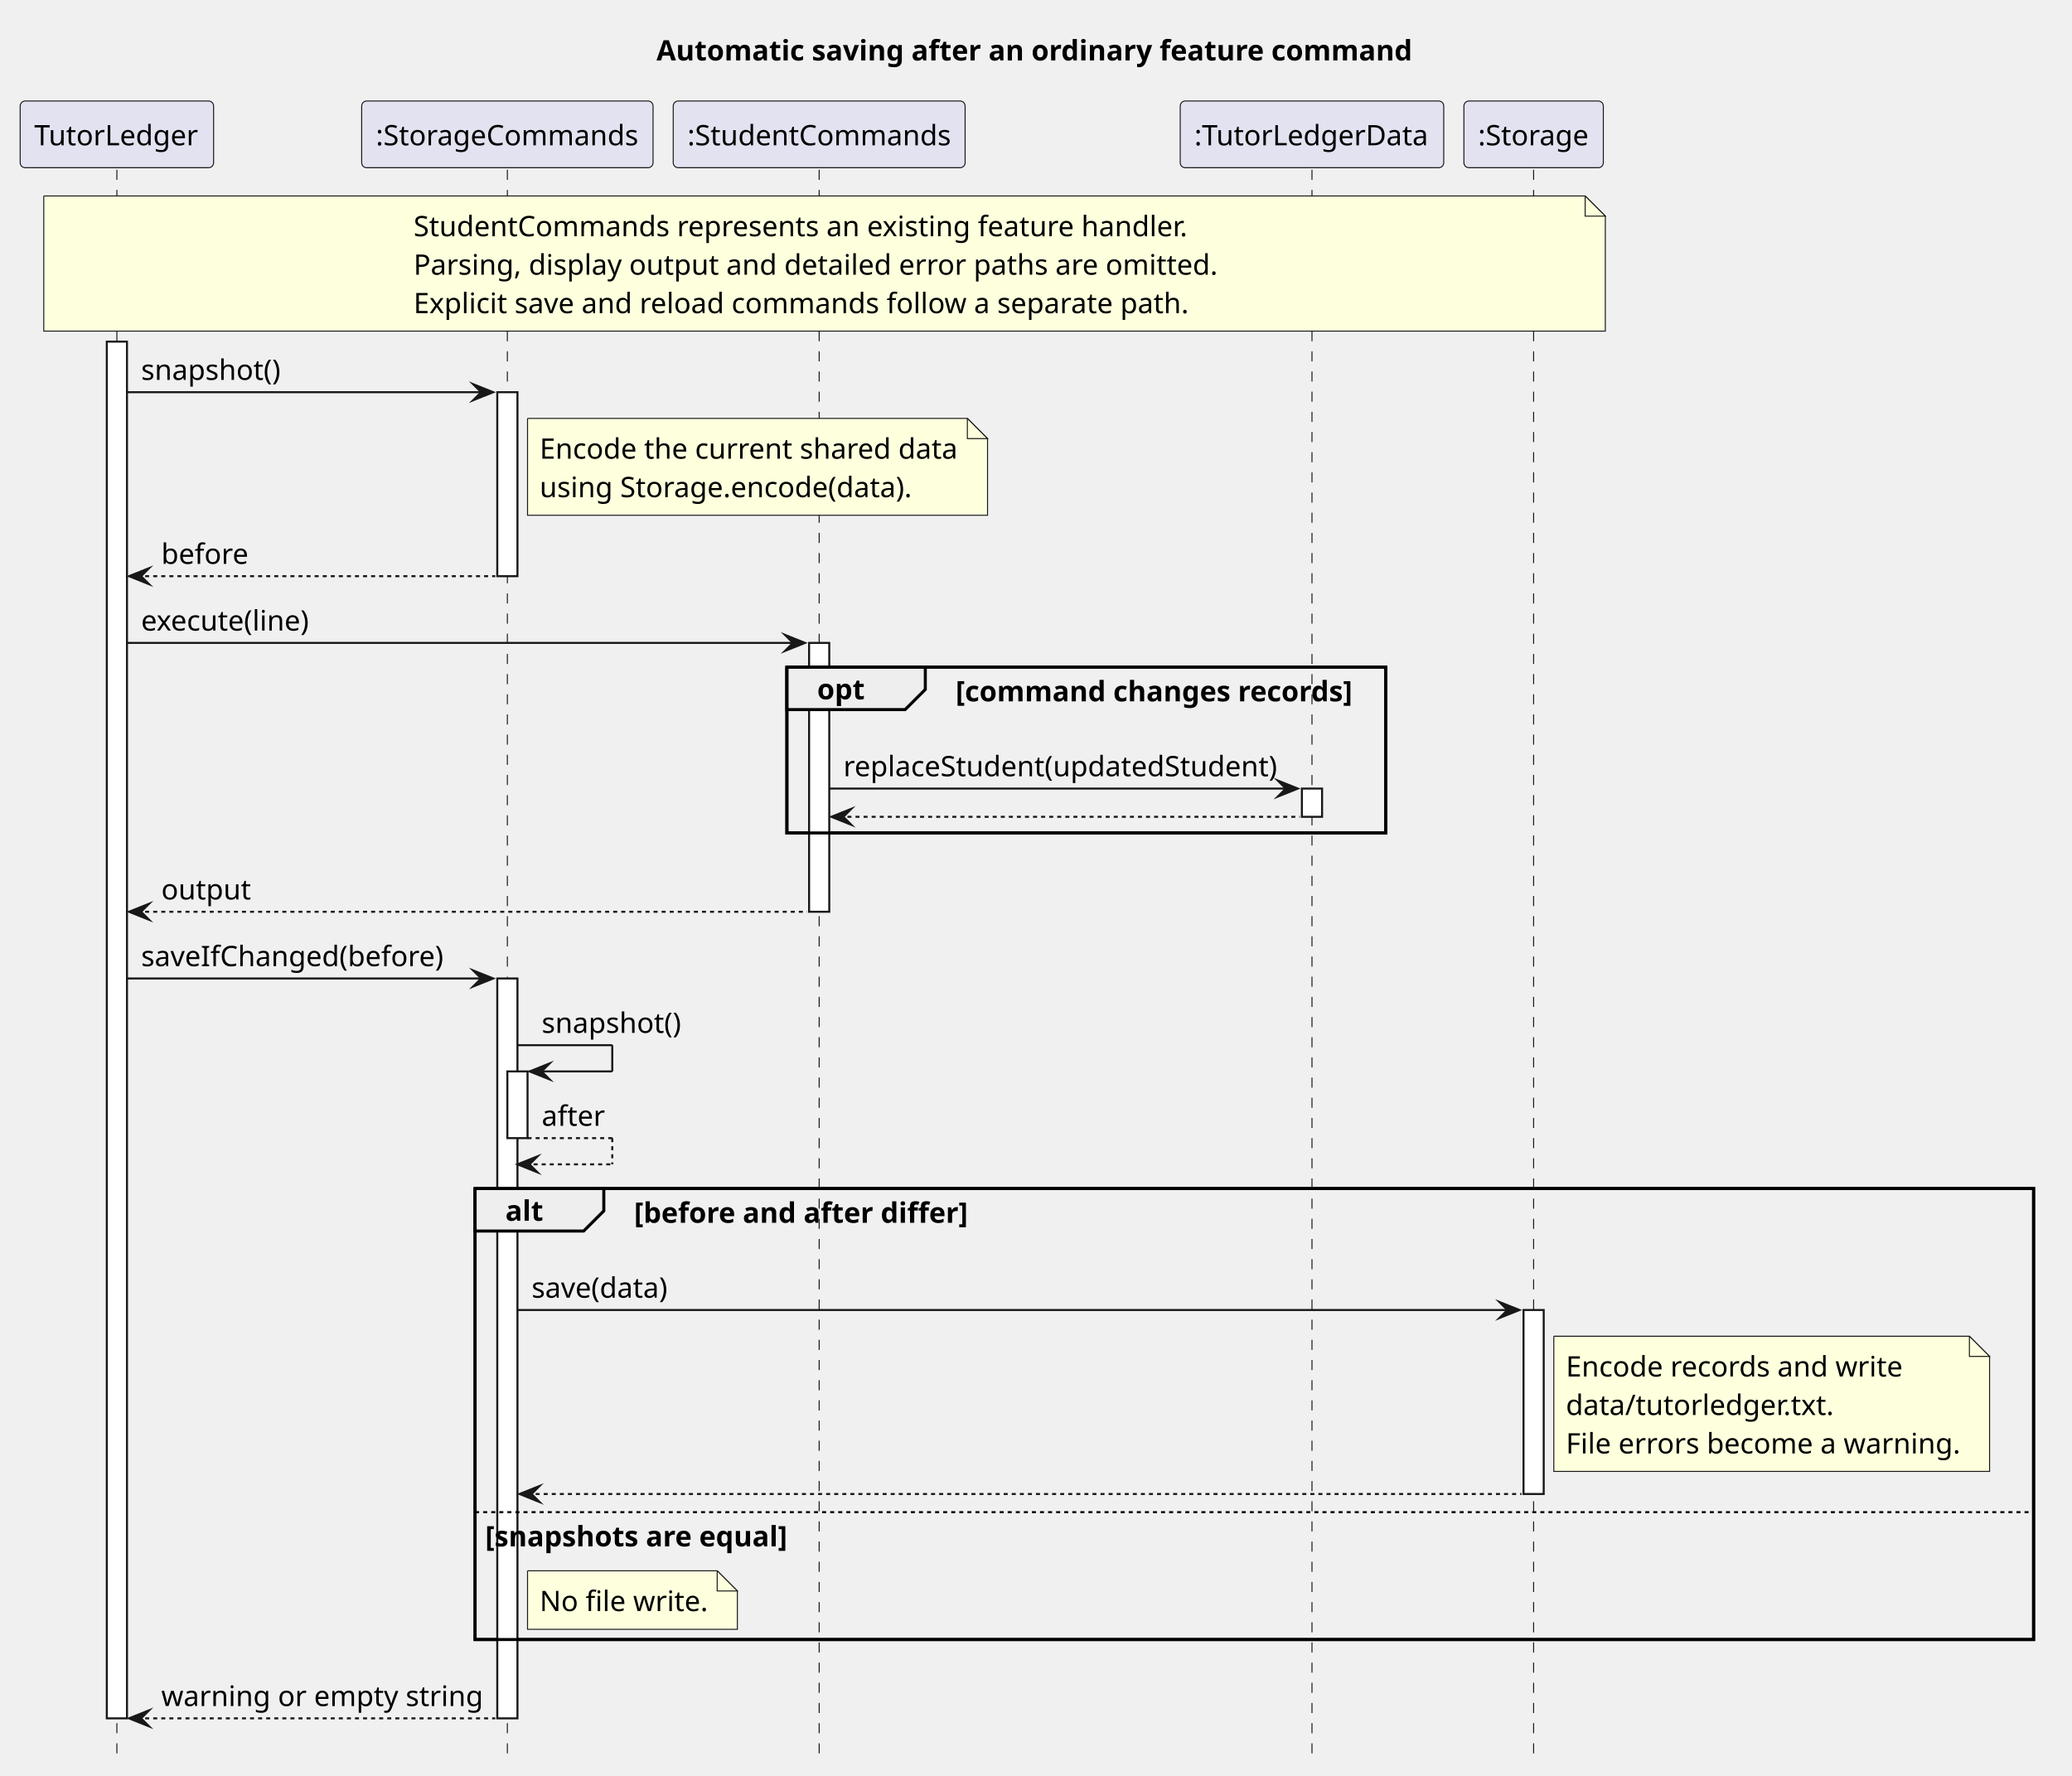
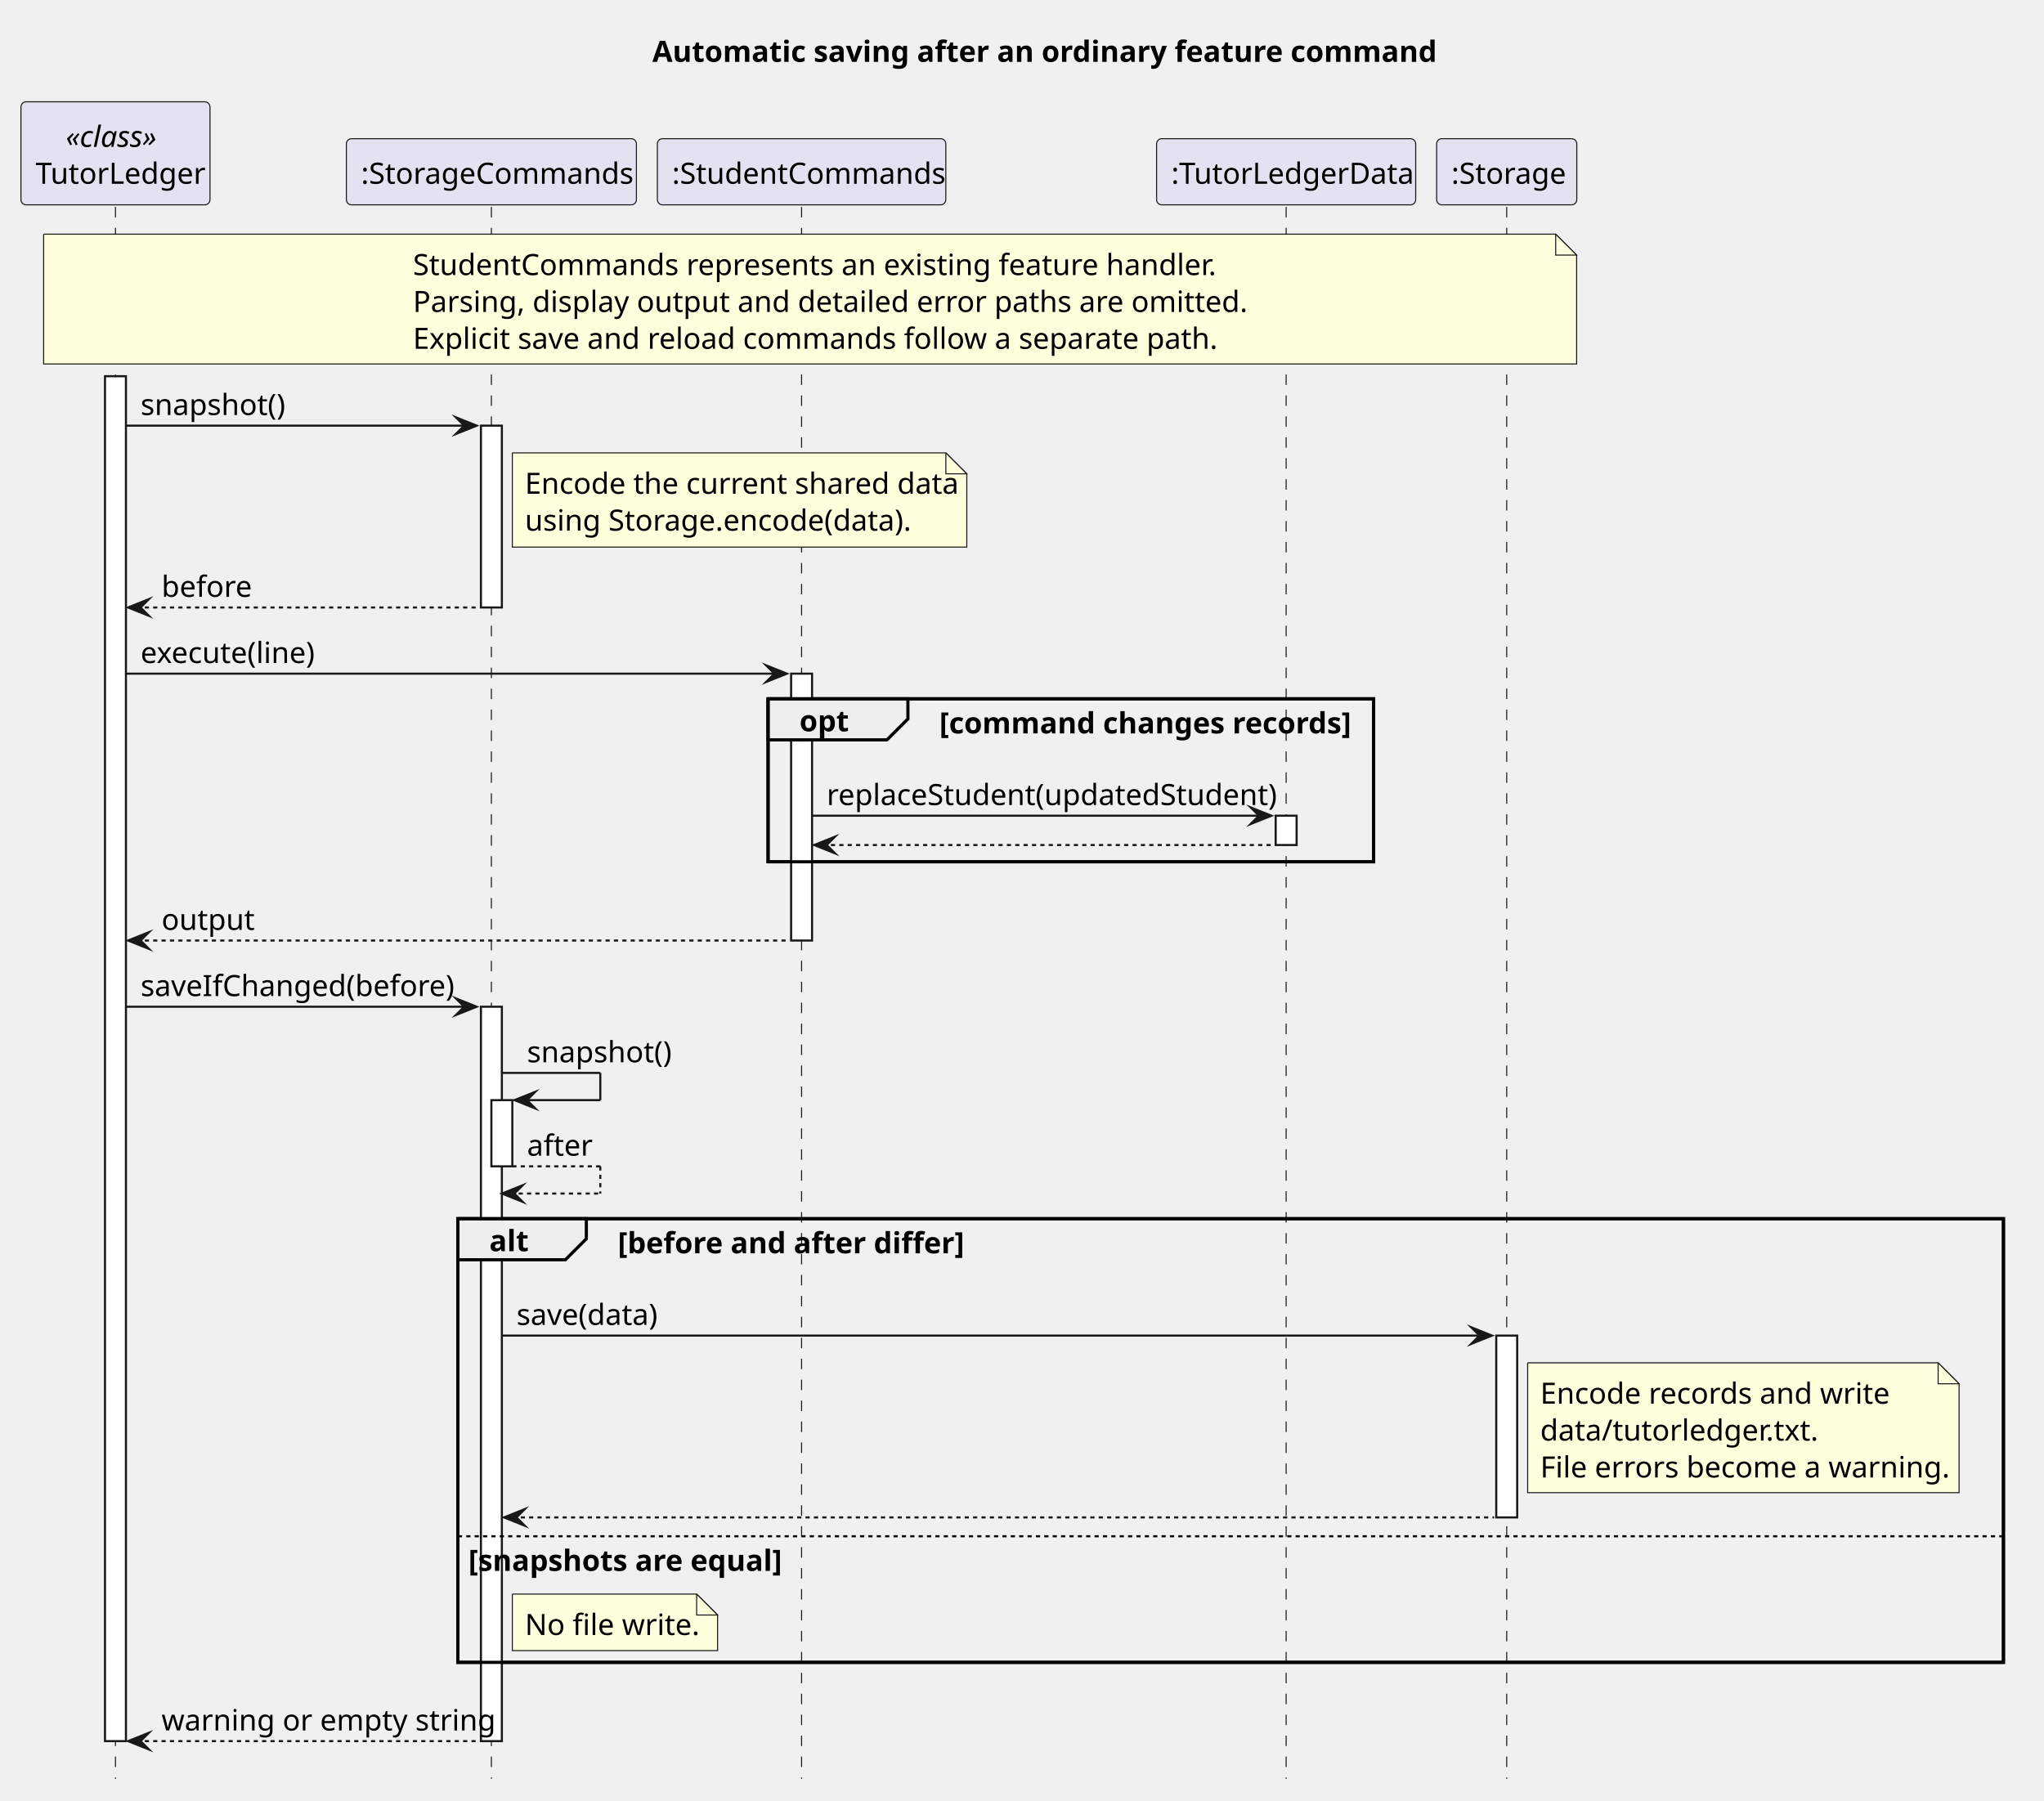
- <svg xmlns="http://www.w3.org/2000/svg" version="1.1" data-diagram-type="SEQUENCE" style="width:1027px;height:880px;background:#FFFFFF;" width="1027px" height="880px" viewBox="0 0 1027 880" zoomAndPan="magnify" preserveAspectRatio="none" contentStyleType="text/css">
+ <svg xmlns="http://www.w3.org/2000/svg" version="1.1" data-diagram-type="SEQUENCE" style="width:976px;height:860px;background:#FFFFFF;" width="976px" height="860px" viewBox="0 0 976 860" zoomAndPan="magnify" preserveAspectRatio="none" contentStyleType="text/css">
  <defs />
  <g font-family="sans-serif" lengthAdjust="spacing">
    <g class="title" data-source-line="5">
-       <text x="325.39" y="29.966" fill="#000" font-size="14" textLength="375.184" font-weight="700">Automatic saving after an ordinary feature command</text>
+       <text x="311.499" y="29.533" fill="#000" font-size="14" textLength="351.641" font-weight="700">Automatic saving after an ordinary feature command</text>
    </g>
-     <rect x="390.029" y="330.679" width="296.835" height="82.204" fill="none" style="stroke:#000;stroke-width:1.5;" />
-     <rect x="235.479" y="589.155" width="772.485" height="223.543" fill="none" style="stroke:#000;stroke-width:1.5;" />
+     <rect x="366.754" y="333.703" width="289.151" height="77.828" fill="none" style="stroke:#000;stroke-width:1.5;" />
+     <rect x="218.637" y="581.969" width="738" height="211.875" fill="none" style="stroke:#000;stroke-width:1.5;" />
    <g class="participant-lifeline" data-qualified-name="Main" data-entity-uid="part1" id="part1-lifeline" data-source-line="7">
      <g>
-         <rect x="54.436" y="84.136" width="8" height="785.63" fill="#000" fill-opacity="0" />
-         <line x1="57.936" y1="84.136" x2="57.936" y2="869.766" style="stroke:#181818;stroke-width:0.5;stroke-dasharray:5,5;" />
+         <rect x="51.634" y="98.828" width="8" height="750.625" fill="#000" fill-opacity="0" />
+         <line x1="55.134" y1="98.828" x2="55.134" y2="849.453" style="stroke:#181818;stroke-width:0.5;stroke-dasharray:5,5;" />
      </g>
    </g>
    <g>
-       <rect x="52.936" y="169.34" width="10" height="682.426" fill="#FFF" style="stroke:#181818;stroke-width:1;" />
+       <rect x="50.134" y="179.656" width="10" height="651.797" fill="#FFF" style="stroke:#181818;stroke-width:1;" />
    </g>
    <g class="participant-lifeline" data-qualified-name="Persistence" data-entity-uid="part2" id="part2-lifeline" data-source-line="8">
      <g>
-         <rect x="247.979" y="84.136" width="8" height="785.63" fill="#000" fill-opacity="0" />
-         <line x1="251.479" y1="84.136" x2="251.479" y2="869.766" style="stroke:#181818;stroke-width:0.5;stroke-dasharray:5,5;" />
+         <rect x="231.137" y="98.828" width="8" height="750.625" fill="#000" fill-opacity="0" />
+         <line x1="234.637" y1="98.828" x2="234.637" y2="849.453" style="stroke:#181818;stroke-width:0.5;stroke-dasharray:5,5;" />
      </g>
    </g>
    <g>
-       <rect x="246.479" y="194.408" width="10" height="91.204" fill="#FFF" style="stroke:#181818;stroke-width:1;" />
+       <rect x="229.637" y="203.266" width="10" height="86.828" fill="#FFF" style="stroke:#181818;stroke-width:1;" />
    </g>
    <g>
-       <rect x="246.479" y="485.019" width="10" height="366.747" fill="#FFF" style="stroke:#181818;stroke-width:1;" />
+       <rect x="229.637" y="480.75" width="10" height="350.703" fill="#FFF" style="stroke:#181818;stroke-width:1;" />
    </g>
    <g>
-       <rect x="251.479" y="531.087" width="10" height="33.068" fill="#FFF" style="stroke:#181818;stroke-width:1;" />
+       <rect x="234.637" y="525.359" width="10" height="31.609" fill="#FFF" style="stroke:#181818;stroke-width:1;" />
    </g>
    <g class="participant-lifeline" data-qualified-name="Commands" data-entity-uid="part3" id="part3-lifeline" data-source-line="9">
      <g>
-         <rect x="402.529" y="84.136" width="8" height="785.63" fill="#000" fill-opacity="0" />
-         <line x1="406.029" y1="84.136" x2="406.029" y2="869.766" style="stroke:#181818;stroke-width:0.5;stroke-dasharray:5,5;" />
+         <rect x="379.254" y="98.828" width="8" height="750.625" fill="#000" fill-opacity="0" />
+         <line x1="382.754" y1="98.828" x2="382.754" y2="849.453" style="stroke:#181818;stroke-width:0.5;stroke-dasharray:5,5;" />
      </g>
    </g>
    <g>
-       <rect x="401.029" y="318.679" width="10" height="133.272" fill="#FFF" style="stroke:#181818;stroke-width:1;" />
+       <rect x="377.754" y="321.703" width="10" height="127.438" fill="#FFF" style="stroke:#181818;stroke-width:1;" />
    </g>
    <g class="participant-lifeline" data-qualified-name="Data" data-entity-uid="part4" id="part4-lifeline" data-source-line="10">
      <g>
-         <rect x="646.792" y="84.136" width="8" height="785.63" fill="#000" fill-opacity="0" />
-         <line x1="650.292" y1="84.136" x2="650.292" y2="869.766" style="stroke:#181818;stroke-width:0.5;stroke-dasharray:5,5;" />
+         <rect x="610.625" y="98.828" width="8" height="750.625" fill="#000" fill-opacity="0" />
+         <line x1="614.125" y1="98.828" x2="614.125" y2="849.453" style="stroke:#181818;stroke-width:0.5;stroke-dasharray:5,5;" />
      </g>
    </g>
    <g>
-       <rect x="645.292" y="390.883" width="10" height="14" fill="#FFF" style="stroke:#181818;stroke-width:1;" />
+       <rect x="609.125" y="389.531" width="10" height="14" fill="#FFF" style="stroke:#181818;stroke-width:1;" />
    </g>
    <g class="participant-lifeline" data-qualified-name="Storage" data-entity-uid="part5" id="part5-lifeline" data-source-line="11">
      <g>
-         <rect x="756.647" y="84.136" width="8" height="785.63" fill="#000" fill-opacity="0" />
-         <line x1="760.147" y1="84.136" x2="760.147" y2="869.766" style="stroke:#181818;stroke-width:0.5;stroke-dasharray:5,5;" />
+         <rect x="715.952" y="98.828" width="8" height="750.625" fill="#000" fill-opacity="0" />
+         <line x1="719.452" y1="98.828" x2="719.452" y2="849.453" style="stroke:#181818;stroke-width:0.5;stroke-dasharray:5,5;" />
      </g>
    </g>
    <g>
-       <rect x="755.147" y="649.358" width="10" height="91.204" fill="#FFF" style="stroke:#181818;stroke-width:1;" />
+       <rect x="714.452" y="637.797" width="10" height="86.828" fill="#FFF" style="stroke:#181818;stroke-width:1;" />
    </g>
    <g class="participant participant-head" data-qualified-name="Main" data-entity-uid="part1" id="part1-head" data-source-line="7">
-       <rect x="10" y="50.068" width="95.872" height="33.068" fill="#E2E2F0" style="stroke:#181818;stroke-width:0.5;" rx="2.5" ry="2.5" />
-       <text x="17" y="72.034" fill="#000" font-size="14" textLength="81.872">TutorLedger</text>
+       <rect x="10" y="48.609" width="90.269" height="49.219" fill="#E2E2F0" style="stroke:#181818;stroke-width:0.5;" rx="2.5" ry="2.5" />
+       <text x="31.4" y="70.143" fill="#000" font-size="14" textLength="47.469" font-style="italic">«class»</text>
+       <text x="17" y="87.752" fill="#000" font-size="14" textLength="76.269">TutorLedger</text>
    </g>
    <g class="participant participant-head" data-qualified-name="Persistence" data-entity-uid="part2" id="part2-head" data-source-line="8">
-       <rect x="179.267" y="50.068" width="144.424" height="33.068" fill="#E2E2F0" style="stroke:#181818;stroke-width:0.5;" rx="2.5" ry="2.5" />
-       <text x="186.267" y="72.034" fill="#000" font-size="14" textLength="130.424">:StorageCommands</text>
+       <rect x="165.386" y="66.219" width="138.503" height="31.609" fill="#E2E2F0" style="stroke:#181818;stroke-width:0.5;" rx="2.5" ry="2.5" />
+       <text x="172.386" y="87.752" fill="#000" font-size="14" textLength="124.503">:StorageCommands</text>
    </g>
    <g class="participant participant-head" data-qualified-name="Commands" data-entity-uid="part3" id="part3-head" data-source-line="9">
-       <rect x="333.691" y="50.068" width="144.676" height="33.068" fill="#E2E2F0" style="stroke:#181818;stroke-width:0.5;" rx="2.5" ry="2.5" />
-       <text x="340.691" y="72.034" fill="#000" font-size="14" textLength="130.676">:StudentCommands</text>
+       <rect x="313.889" y="66.219" width="137.73" height="31.609" fill="#E2E2F0" style="stroke:#181818;stroke-width:0.5;" rx="2.5" ry="2.5" />
+       <text x="320.889" y="87.752" fill="#000" font-size="14" textLength="123.73">:StudentCommands</text>
    </g>
    <g class="participant participant-head" data-qualified-name="Data" data-entity-uid="part4" id="part4-head" data-source-line="10">
-       <rect x="584.989" y="50.068" width="130.606" height="33.068" fill="#E2E2F0" style="stroke:#181818;stroke-width:0.5;" rx="2.5" ry="2.5" />
-       <text x="591.989" y="72.034" fill="#000" font-size="14" textLength="116.606">:TutorLedgerData</text>
+       <rect x="552.26" y="66.219" width="123.73" height="31.609" fill="#E2E2F0" style="stroke:#181818;stroke-width:0.5;" rx="2.5" ry="2.5" />
+       <text x="559.26" y="87.752" fill="#000" font-size="14" textLength="109.73">:TutorLedgerData</text>
    </g>
    <g class="participant participant-head" data-qualified-name="Storage" data-entity-uid="part5" id="part5-head" data-source-line="11">
-       <rect x="725.595" y="50.068" width="69.104" height="33.068" fill="#E2E2F0" style="stroke:#181818;stroke-width:0.5;" rx="2.5" ry="2.5" />
-       <text x="732.595" y="72.034" fill="#000" font-size="14" textLength="55.104">:Storage</text>
+       <rect x="685.99" y="66.219" width="66.924" height="31.609" fill="#E2E2F0" style="stroke:#181818;stroke-width:0.5;" rx="2.5" ry="2.5" />
+       <text x="692.99" y="87.752" fill="#000" font-size="14" textLength="52.924">:Storage</text>
    </g>
-     <path d="M21.692,97.136 L21.692,164.136 L795.692,164.136 L795.692,107.136 L785.692,97.136 L21.692,97.136" style="stroke:#181818;stroke-width:0.5;" fill="#FEFFDD" />
-     <path d="M785.692,97.136 L785.692,107.136 L795.692,107.136 L785.692,97.136" style="stroke:#181818;stroke-width:0.5;" fill="#FEFFDD" />
-     <text x="204.986" y="117.102" fill="#000" font-size="14" textLength="386.917">StudentCommands represents an existing feature handler.</text>
-     <text x="204.986" y="136.17" fill="#000" font-size="14" textLength="399.111">Parsing, display output and detailed error paths are omitted.</text>
-     <text x="204.986" y="155.238" fill="#000" font-size="14" textLength="385.04">Explicit save and reload commands follow a separate path.</text>
+     <path d="M20.836,111.828 L20.836,173.828 L752.836,173.828 L752.836,121.828 L742.836,111.828 L20.836,111.828" style="stroke:#181818;stroke-width:0.5;" fill="#FEFFDD" />
+     <path d="M742.836,111.828 L742.836,121.828 L752.836,121.828 L742.836,111.828" style="stroke:#181818;stroke-width:0.5;" fill="#FEFFDD" />
+     <text x="197.184" y="131.361" fill="#000" font-size="14" textLength="362.653">StudentCommands represents an existing feature handler.</text>
+     <text x="197.184" y="148.971" fill="#000" font-size="14" textLength="371.219">Parsing, display output and detailed error paths are omitted.</text>
+     <text x="197.184" y="166.58" fill="#000" font-size="14" textLength="364.978">Explicit save and reload commands follow a separate path.</text>
    <g class="message" data-entity-1="part1" data-entity-2="part2" id="msg1" data-source-line="20">
-       <polygon points="234.479,190.408,244.479,194.408,234.479,198.408,238.479,194.408" fill="#181818" style="stroke:#181818;stroke-width:1;stroke-linejoin:miter;stroke-miterlimit:10;" />
-       <line x1="62.936" y1="194.408" x2="240.479" y2="194.408" style="stroke:#181818;stroke-width:1;" />
-       <text x="69.936" y="188.306" fill="#000" font-size="14" textLength="69.104">snapshot()</text>
+       <polygon points="217.637,199.266,227.637,203.266,217.637,207.266,221.637,203.266" fill="#181818" style="stroke:#181818;stroke-width:1;stroke-linejoin:miter;stroke-miterlimit:10;" />
+       <line x1="60.134" y1="203.266" x2="223.637" y2="203.266" style="stroke:#181818;stroke-width:1;" />
+       <text x="67.134" y="198.189" fill="#000" font-size="14" textLength="66.145">snapshot()</text>
    </g>
-     <path d="M261.479,207.408 L261.479,255.408 L489.479,255.408 L489.479,217.408 L479.479,207.408 L261.479,207.408" style="stroke:#181818;stroke-width:0.5;" fill="#FEFFDD" />
-     <path d="M479.479,207.408 L479.479,217.408 L489.479,217.408 L479.479,207.408" style="stroke:#181818;stroke-width:0.5;" fill="#FEFFDD" />
-     <text x="267.479" y="227.373" fill="#000" font-size="14" textLength="207.703">Encode the current shared data</text>
-     <text x="267.479" y="246.441" fill="#000" font-size="14" textLength="184.743">using Storage.encode(data).</text>
+     <path d="M244.637,216.266 L244.637,261.266 L461.637,261.266 L461.637,226.266 L451.637,216.266 L244.637,216.266" style="stroke:#181818;stroke-width:0.5;" fill="#FEFFDD" />
+     <path d="M451.637,216.266 L451.637,226.266 L461.637,226.266 L451.637,216.266" style="stroke:#181818;stroke-width:0.5;" fill="#FEFFDD" />
+     <text x="250.637" y="235.799" fill="#000" font-size="14" textLength="196.13">Encode the current shared data</text>
+     <text x="250.637" y="253.408" fill="#000" font-size="14" textLength="176.675">using Storage.encode(data).</text>
    <g class="message" data-entity-1="part2" data-entity-2="part1" id="msg2" data-source-line="23">
-       <polygon points="73.936,281.611,63.936,285.611,73.936,289.611,69.936,285.611" fill="#181818" style="stroke:#181818;stroke-width:1;stroke-linejoin:miter;stroke-miterlimit:10;" />
-       <line x1="67.936" y1="285.611" x2="245.479" y2="285.611" style="stroke:#181818;stroke-width:1;stroke-dasharray:2,2;" />
-       <text x="79.936" y="279.509" fill="#000" font-size="14" textLength="43.47">before</text>
+       <polygon points="71.134,286.094,61.134,290.094,71.134,294.094,67.134,290.094" fill="#181818" style="stroke:#181818;stroke-width:1;stroke-linejoin:miter;stroke-miterlimit:10;" />
+       <line x1="65.134" y1="290.094" x2="228.637" y2="290.094" style="stroke:#181818;stroke-width:1;stroke-dasharray:2,2;" />
+       <text x="77.134" y="285.018" fill="#000" font-size="14" textLength="39.696">before</text>
    </g>
    <g class="message" data-entity-1="part1" data-entity-2="part3" id="msg3" data-source-line="26">
-       <polygon points="389.029,314.679,399.029,318.679,389.029,322.679,393.029,318.679" fill="#181818" style="stroke:#181818;stroke-width:1;stroke-linejoin:miter;stroke-miterlimit:10;" />
-       <line x1="62.936" y1="318.679" x2="395.029" y2="318.679" style="stroke:#181818;stroke-width:1;" />
-       <text x="69.936" y="312.577" fill="#000" font-size="14" textLength="83.692">execute(line)</text>
+       <polygon points="365.754,317.703,375.754,321.703,365.754,325.703,369.754,321.703" fill="#181818" style="stroke:#181818;stroke-width:1;stroke-linejoin:miter;stroke-miterlimit:10;" />
+       <line x1="60.134" y1="321.703" x2="371.754" y2="321.703" style="stroke:#181818;stroke-width:1;" />
+       <text x="67.134" y="316.627" fill="#000" font-size="14" textLength="80.151">execute(line)</text>
    </g>
-     <path d="M390.029,330.679 L458.633,330.679 L458.633,341.747 L448.633,351.747 L390.029,351.747 L390.029,330.679" style="stroke:#000;stroke-width:1.5;" fill="#EEE" />
-     <rect x="390.029" y="330.679" width="296.835" height="82.204" fill="none" style="stroke:#000;stroke-width:1.5;" />
-     <text x="405.029" y="346.645" fill="#000" font-size="14" textLength="23.604" font-weight="700">opt</text>
-     <text x="473.633" y="347.645" fill="#000" font-size="14" textLength="197.231" font-weight="700">[command changes records]</text>
+     <path d="M366.754,333.703 L433.52,333.703 L433.52,343.313 L423.52,353.313 L366.754,353.313 L366.754,333.703" style="stroke:#000;stroke-width:1.5;" fill="#EEE" />
+     <rect x="366.754" y="333.703" width="289.151" height="77.828" fill="none" style="stroke:#000;stroke-width:1.5;" />
+     <text x="381.754" y="349.236" fill="#000" font-size="14" textLength="21.766" font-weight="700">opt</text>
+     <text x="448.52" y="350.236" fill="#000" font-size="14" textLength="191.386" font-weight="700">[command changes records]</text>
    <g class="message" data-entity-1="part3" data-entity-2="part4" id="msg4" data-source-line="29">
-       <polygon points="633.292,386.883,643.292,390.883,633.292,394.883,637.292,390.883" fill="#181818" style="stroke:#181818;stroke-width:1;stroke-linejoin:miter;stroke-miterlimit:10;" />
-       <line x1="411.029" y1="390.883" x2="639.292" y2="390.883" style="stroke:#181818;stroke-width:1;" />
-       <text x="418.029" y="384.781" fill="#000" font-size="14" textLength="215.263">replaceStudent(updatedStudent)</text>
+       <polygon points="597.125,385.531,607.125,389.531,597.125,393.531,601.125,389.531" fill="#181818" style="stroke:#181818;stroke-width:1;stroke-linejoin:miter;stroke-miterlimit:10;" />
+       <line x1="387.754" y1="389.531" x2="603.125" y2="389.531" style="stroke:#181818;stroke-width:1;" />
+       <text x="394.754" y="384.455" fill="#000" font-size="14" textLength="202.371">replaceStudent(updatedStudent)</text>
    </g>
    <g class="message" data-entity-1="part4" data-entity-2="part3" id="msg5" data-source-line="31">
-       <polygon points="422.029,400.883,412.029,404.883,422.029,408.883,418.029,404.883" fill="#181818" style="stroke:#181818;stroke-width:1;stroke-linejoin:miter;stroke-miterlimit:10;" />
-       <line x1="416.029" y1="404.883" x2="644.292" y2="404.883" style="stroke:#181818;stroke-width:1;stroke-dasharray:2,2;" />
+       <polygon points="398.754,399.531,388.754,403.531,398.754,407.531,394.754,403.531" fill="#181818" style="stroke:#181818;stroke-width:1;stroke-linejoin:miter;stroke-miterlimit:10;" />
+       <line x1="392.754" y1="403.531" x2="608.125" y2="403.531" style="stroke:#181818;stroke-width:1;stroke-dasharray:2,2;" />
    </g>
    <g class="message" data-entity-1="part3" data-entity-2="part1" id="msg6" data-source-line="34">
-       <polygon points="73.936,447.951,63.936,451.951,73.936,455.951,69.936,451.951" fill="#181818" style="stroke:#181818;stroke-width:1;stroke-linejoin:miter;stroke-miterlimit:10;" />
-       <line x1="67.936" y1="451.951" x2="400.029" y2="451.951" style="stroke:#181818;stroke-width:1;stroke-dasharray:2,2;" />
-       <text x="79.936" y="445.849" fill="#000" font-size="14" textLength="44.492">output</text>
+       <polygon points="71.134,445.141,61.134,449.141,71.134,453.141,67.134,449.141" fill="#181818" style="stroke:#181818;stroke-width:1;stroke-linejoin:miter;stroke-miterlimit:10;" />
+       <line x1="65.134" y1="449.141" x2="376.754" y2="449.141" style="stroke:#181818;stroke-width:1;stroke-dasharray:2,2;" />
+       <text x="77.134" y="444.064" fill="#000" font-size="14" textLength="38.924">output</text>
    </g>
    <g class="message" data-entity-1="part1" data-entity-2="part2" id="msg7" data-source-line="37">
-       <polygon points="234.479,481.019,244.479,485.019,234.479,489.019,238.479,485.019" fill="#181818" style="stroke:#181818;stroke-width:1;stroke-linejoin:miter;stroke-miterlimit:10;" />
-       <line x1="62.936" y1="485.019" x2="240.479" y2="485.019" style="stroke:#181818;stroke-width:1;" />
-       <text x="69.936" y="478.917" fill="#000" font-size="14" textLength="150.121">saveIfChanged(before)</text>
+       <polygon points="217.637,476.75,227.637,480.75,217.637,484.75,221.637,480.75" fill="#181818" style="stroke:#181818;stroke-width:1;stroke-linejoin:miter;stroke-miterlimit:10;" />
+       <line x1="60.134" y1="480.75" x2="223.637" y2="480.75" style="stroke:#181818;stroke-width:1;" />
+       <text x="67.134" y="475.674" fill="#000" font-size="14" textLength="143.199">saveIfChanged(before)</text>
    </g>
    <g class="message" data-entity-1="part2" data-entity-2="part2" id="msg8" data-source-line="39">
-       <line x1="256.479" y1="518.087" x2="303.479" y2="518.087" style="stroke:#181818;stroke-width:1;" />
-       <line x1="303.479" y1="518.087" x2="303.479" y2="531.087" style="stroke:#181818;stroke-width:1;" />
-       <line x1="262.479" y1="531.087" x2="303.479" y2="531.087" style="stroke:#181818;stroke-width:1;" />
-       <polygon points="272.479,527.087,262.479,531.087,272.479,535.087,268.479,531.087" fill="#181818" style="stroke:#181818;stroke-width:1;stroke-linejoin:miter;stroke-miterlimit:10;" />
-       <text x="268.479" y="511.985" fill="#000" font-size="14" textLength="69.104">snapshot()</text>
+       <line x1="239.637" y1="512.359" x2="286.637" y2="512.359" style="stroke:#181818;stroke-width:1;" />
+       <line x1="286.637" y1="512.359" x2="286.637" y2="525.359" style="stroke:#181818;stroke-width:1;" />
+       <line x1="245.637" y1="525.359" x2="286.637" y2="525.359" style="stroke:#181818;stroke-width:1;" />
+       <polygon points="255.637,521.359,245.637,525.359,255.637,529.359,251.637,525.359" fill="#181818" style="stroke:#181818;stroke-width:1;stroke-linejoin:miter;stroke-miterlimit:10;" />
+       <text x="251.637" y="507.283" fill="#000" font-size="14" textLength="66.145">snapshot()</text>
    </g>
    <g class="message" data-entity-1="part2" data-entity-2="part2" id="msg9" data-source-line="41">
-       <line x1="261.479" y1="564.155" x2="303.479" y2="564.155" style="stroke:#181818;stroke-width:1;stroke-dasharray:2,2;" />
-       <line x1="303.479" y1="564.155" x2="303.479" y2="577.155" style="stroke:#181818;stroke-width:1;stroke-dasharray:2,2;" />
-       <line x1="256.479" y1="577.155" x2="303.479" y2="577.155" style="stroke:#181818;stroke-width:1;stroke-dasharray:2,2;" />
-       <polygon points="266.479,573.155,256.479,577.155,266.479,581.155,262.479,577.155" fill="#181818" style="stroke:#181818;stroke-width:1;stroke-linejoin:miter;stroke-miterlimit:10;" />
-       <text x="268.479" y="558.053" fill="#000" font-size="14" textLength="31.402">after</text>
+       <line x1="244.637" y1="556.969" x2="286.637" y2="556.969" style="stroke:#181818;stroke-width:1;stroke-dasharray:2,2;" />
+       <line x1="286.637" y1="556.969" x2="286.637" y2="569.969" style="stroke:#181818;stroke-width:1;stroke-dasharray:2,2;" />
+       <line x1="239.637" y1="569.969" x2="286.637" y2="569.969" style="stroke:#181818;stroke-width:1;stroke-dasharray:2,2;" />
+       <polygon points="249.637,565.969,239.637,569.969,249.637,573.969,245.637,569.969" fill="#181818" style="stroke:#181818;stroke-width:1;stroke-linejoin:miter;stroke-miterlimit:10;" />
+       <text x="251.637" y="551.893" fill="#000" font-size="14" textLength="28.014">after</text>
    </g>
-     <path d="M235.479,589.155 L299.281,589.155 L299.281,600.223 L289.281,610.223 L235.479,610.223 L235.479,589.155" style="stroke:#000;stroke-width:1.5;" fill="#EEE" />
-     <rect x="235.479" y="589.155" width="772.485" height="223.543" fill="none" style="stroke:#000;stroke-width:1.5;" />
-     <text x="250.479" y="605.121" fill="#000" font-size="14" textLength="18.802" font-weight="700">alt</text>
-     <text x="314.281" y="606.121" fill="#000" font-size="14" textLength="165.731" font-weight="700">[before and after differ]</text>
+     <path d="M218.637,581.969 L279.975,581.969 L279.975,591.578 L269.975,601.578 L218.637,601.578 L218.637,581.969" style="stroke:#000;stroke-width:1.5;" fill="#EEE" />
+     <rect x="218.637" y="581.969" width="738" height="211.875" fill="none" style="stroke:#000;stroke-width:1.5;" />
+     <text x="233.637" y="597.502" fill="#000" font-size="14" textLength="16.338" font-weight="700">alt</text>
+     <text x="294.975" y="598.502" fill="#000" font-size="14" textLength="154.014" font-weight="700">[before and after differ]</text>
    <g class="message" data-entity-1="part2" data-entity-2="part5" id="msg10" data-source-line="45">
-       <polygon points="743.147,645.358,753.147,649.358,743.147,653.358,747.147,649.358" fill="#181818" style="stroke:#181818;stroke-width:1;stroke-linejoin:miter;stroke-miterlimit:10;" />
-       <line x1="256.479" y1="649.358" x2="749.147" y2="649.358" style="stroke:#181818;stroke-width:1;" />
-       <text x="263.479" y="643.256" fill="#000" font-size="14" textLength="67.34">save(data)</text>
+       <polygon points="702.452,633.797,712.452,637.797,702.452,641.797,706.452,637.797" fill="#181818" style="stroke:#181818;stroke-width:1;stroke-linejoin:miter;stroke-miterlimit:10;" />
+       <line x1="239.637" y1="637.797" x2="708.452" y2="637.797" style="stroke:#181818;stroke-width:1;" />
+       <text x="246.637" y="632.721" fill="#000" font-size="14" textLength="66.145">save(data)</text>
    </g>
-     <path d="M770.147,662.358 L770.147,729.358 L986.147,729.358 L986.147,672.358 L976.147,662.358 L770.147,662.358" style="stroke:#181818;stroke-width:0.5;" fill="#FEFFDD" />
-     <path d="M976.147,662.358 L976.147,672.358 L986.147,672.358 L976.147,662.358" style="stroke:#181818;stroke-width:0.5;" fill="#FEFFDD" />
-     <text x="776.147" y="682.324" fill="#000" font-size="14" textLength="167.481">Encode records and write</text>
-     <text x="776.147" y="701.392" fill="#000" font-size="14" textLength="135.016">data/tutorledger.txt.</text>
-     <text x="776.147" y="720.46" fill="#000" font-size="14" textLength="195.817">File errors become a warning.</text>
+     <path d="M729.452,650.797 L729.452,712.797 L935.452,712.797 L935.452,660.797 L925.452,650.797 L729.452,650.797" style="stroke:#181818;stroke-width:0.5;" fill="#FEFFDD" />
+     <path d="M925.452,650.797 L925.452,660.797 L935.452,660.797 L925.452,650.797" style="stroke:#181818;stroke-width:0.5;" fill="#FEFFDD" />
+     <text x="735.452" y="670.33" fill="#000" font-size="14" textLength="158.751">Encode records and write</text>
+     <text x="735.452" y="687.939" fill="#000" font-size="14" textLength="120.627">data/tutorledger.txt.</text>
+     <text x="735.452" y="705.549" fill="#000" font-size="14" textLength="185.186">File errors become a warning.</text>
    <g class="message" data-entity-1="part5" data-entity-2="part2" id="msg11" data-source-line="52">
-       <polygon points="267.479,736.562,257.479,740.562,267.479,744.562,263.479,740.562" fill="#181818" style="stroke:#181818;stroke-width:1;stroke-linejoin:miter;stroke-miterlimit:10;" />
-       <line x1="261.479" y1="740.562" x2="754.147" y2="740.562" style="stroke:#181818;stroke-width:1;stroke-dasharray:2,2;" />
+       <polygon points="250.637,720.625,240.637,724.625,250.637,728.625,246.637,724.625" fill="#181818" style="stroke:#181818;stroke-width:1;stroke-linejoin:miter;stroke-miterlimit:10;" />
+       <line x1="244.637" y1="724.625" x2="713.452" y2="724.625" style="stroke:#181818;stroke-width:1;stroke-dasharray:2,2;" />
    </g>
-     <line x1="235.479" y1="749.562" x2="1007.964" y2="749.562" style="stroke:#000;stroke-width:1;stroke-dasharray:2,2;" />
-     <text x="240.479" y="766.528" fill="#000" font-size="14" textLength="150.023" font-weight="700">[snapshots are equal]</text>
-     <path d="M261.479,778.63 L261.479,807.63 L365.479,807.63 L365.479,788.63 L355.479,778.63 L261.479,778.63" style="stroke:#181818;stroke-width:0.5;" fill="#FEFFDD" />
-     <path d="M355.479,778.63 L355.479,788.63 L365.479,788.63 L355.479,778.63" style="stroke:#181818;stroke-width:0.5;" fill="#FEFFDD" />
-     <text x="267.479" y="798.596" fill="#000" font-size="14" textLength="83.426">No file write.</text>
+     <line x1="218.637" y1="733.625" x2="956.638" y2="733.625" style="stroke:#000;stroke-width:1;stroke-dasharray:2,2;" />
+     <text x="223.637" y="750.158" fill="#000" font-size="14" textLength="144.703" font-weight="700">[snapshots are equal]</text>
+     <path d="M244.637,761.234 L244.637,788.234 L342.637,788.234 L342.637,771.234 L332.637,761.234 L244.637,761.234" style="stroke:#181818;stroke-width:0.5;" fill="#FEFFDD" />
+     <path d="M332.637,761.234 L332.637,771.234 L342.637,771.234 L332.637,761.234" style="stroke:#181818;stroke-width:0.5;" fill="#FEFFDD" />
+     <text x="250.637" y="780.768" fill="#000" font-size="14" textLength="77.021">No file write.</text>
    <g class="message" data-entity-1="part2" data-entity-2="part1" id="msg12" data-source-line="58">
-       <polygon points="73.936,847.766,63.936,851.766,73.936,855.766,69.936,851.766" fill="#181818" style="stroke:#181818;stroke-width:1;stroke-linejoin:miter;stroke-miterlimit:10;" />
-       <line x1="67.936" y1="851.766" x2="245.479" y2="851.766" style="stroke:#181818;stroke-width:1;stroke-dasharray:2,2;" />
-       <text x="79.936" y="845.664" fill="#000" font-size="14" textLength="159.543">warning or empty string</text>
+       <polygon points="71.134,827.453,61.134,831.453,71.134,835.453,67.134,831.453" fill="#181818" style="stroke:#181818;stroke-width:1;stroke-linejoin:miter;stroke-miterlimit:10;" />
+       <line x1="65.134" y1="831.453" x2="228.637" y2="831.453" style="stroke:#181818;stroke-width:1;stroke-dasharray:2,2;" />
+       <text x="77.134" y="826.377" fill="#000" font-size="14" textLength="145.503">warning or empty string</text>
    </g>
  </g>
</svg>
